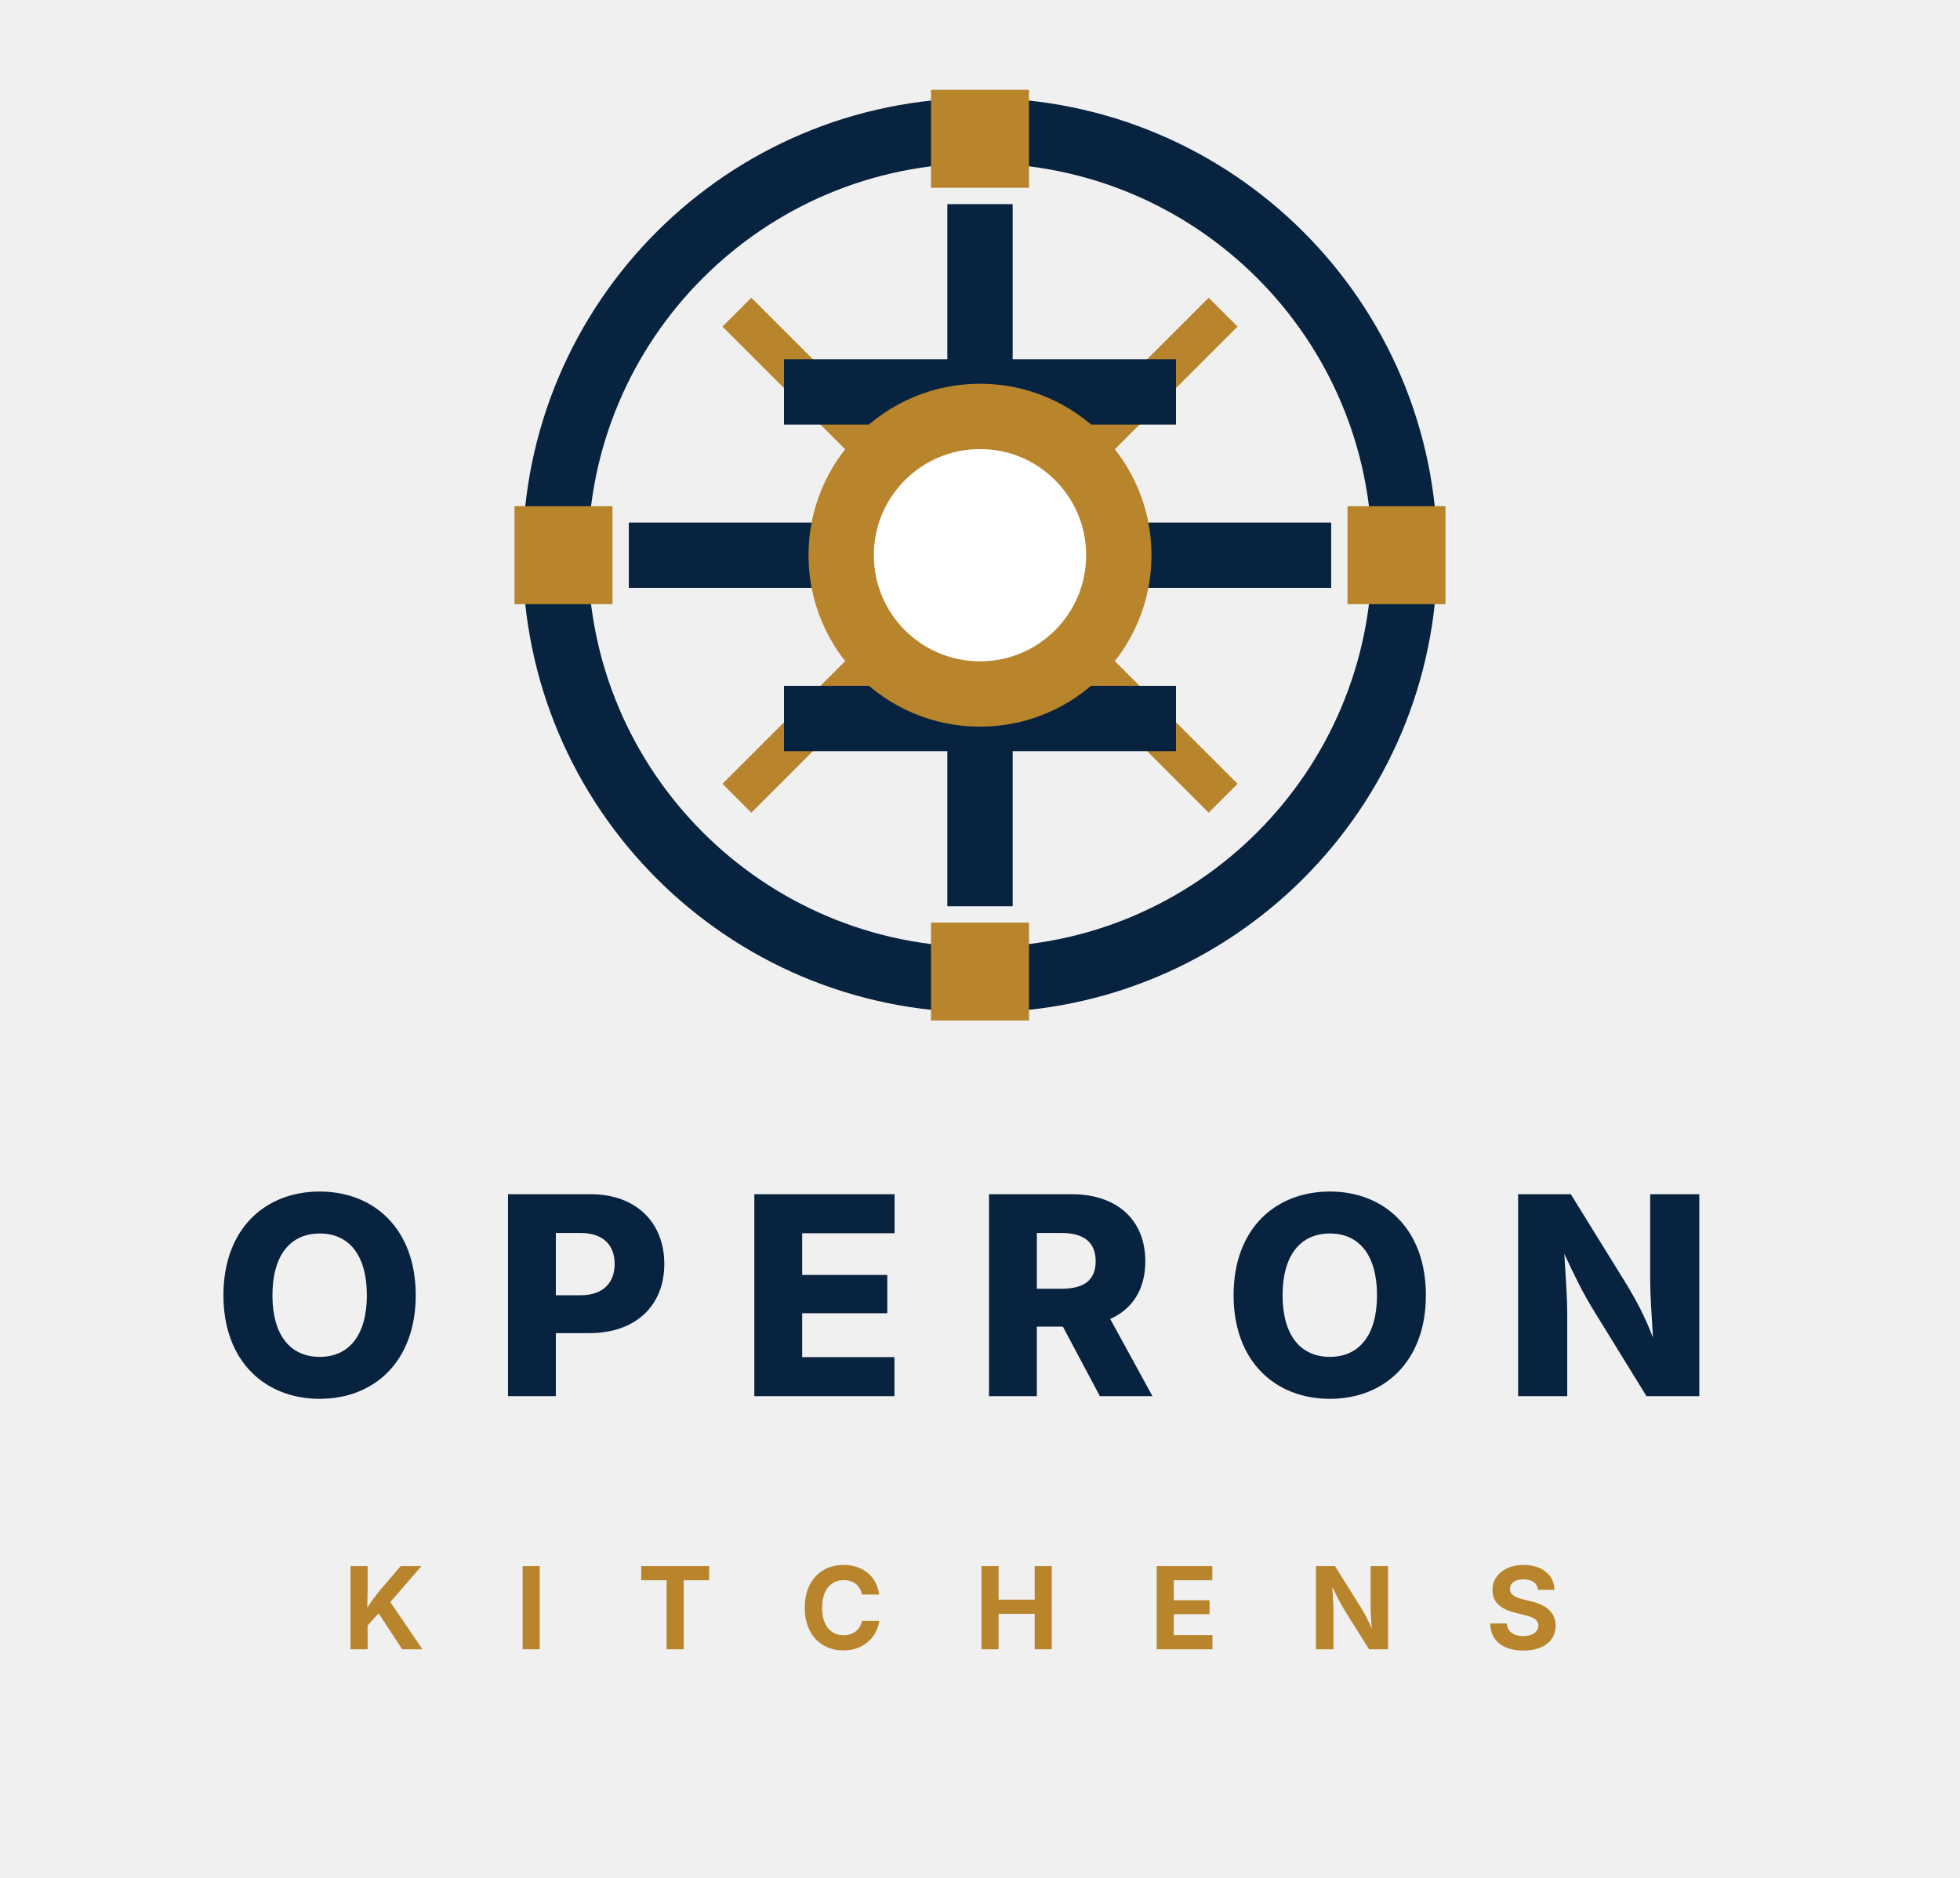
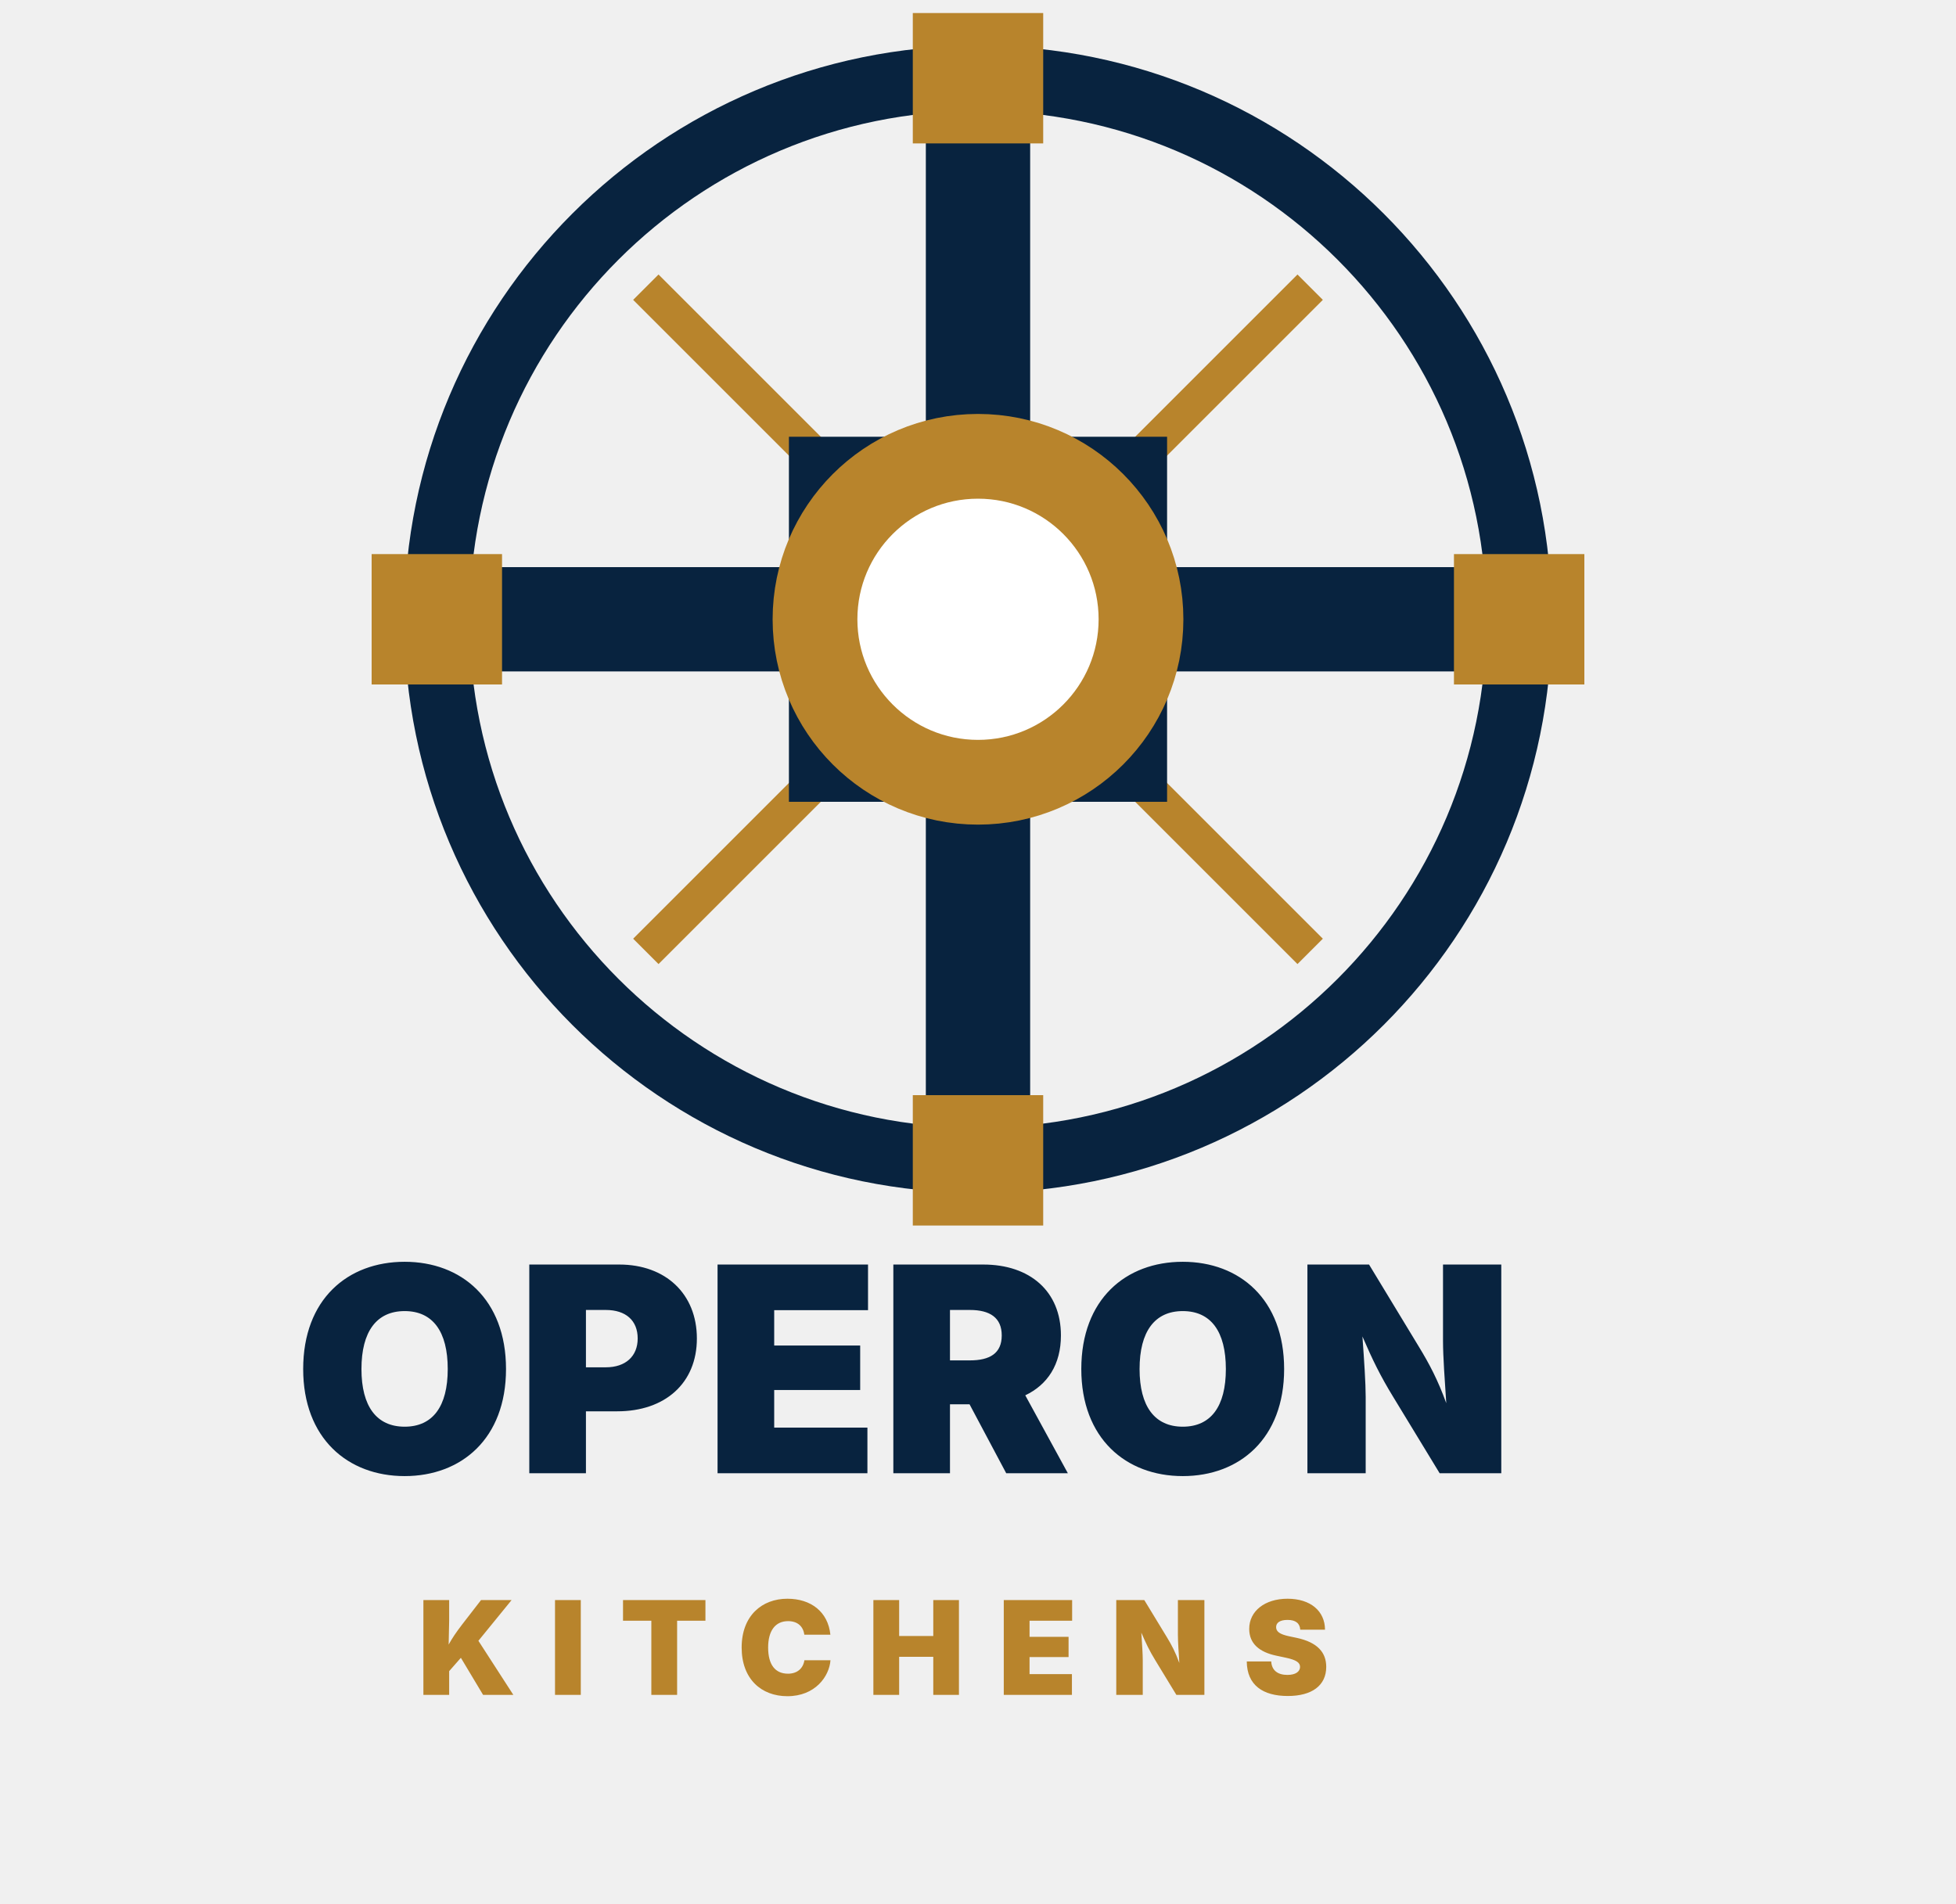
- <svg xmlns="http://www.w3.org/2000/svg" viewBox="0 0 240 230" role="img" aria-labelledby="title desc">
+ <svg xmlns="http://www.w3.org/2000/svg" viewBox="0 0 300 292" role="img" aria-labelledby="title desc">
  <defs>
    <style>
-       .navy{fill:none;stroke:#08233F;stroke-width:8;stroke-linecap:square;stroke-linejoin:miter}
-       .goldStroke{fill:none;stroke:#B8842C;stroke-width:5;stroke-linecap:square;stroke-linejoin:miter}
+       .navy{fill:none;stroke:#08233F;stroke-width:10;stroke-linecap:square;stroke-linejoin:miter}
+       .goldStroke{fill:none;stroke:#B8842C;stroke-width:5.5;stroke-linecap:square;stroke-linejoin:miter}
+       .navyFill{fill:#08233F}
      .goldFill{fill:#B8842C}
-       .word{fill:#08233F;font-family:Inter,Arial,sans-serif;font-size:34px;font-weight:780;letter-spacing:8px}
-       .branch{fill:#B8842C;font-family:Inter,Arial,sans-serif;font-size:14px;font-weight:730;letter-spacing:11px}
+       .word{fill:#08233F;font-family:Inter,Arial,sans-serif;font-size:44px;font-weight:950;letter-spacing:0}
+       .branch{fill:#B8842C;font-family:Inter,Arial,sans-serif;font-size:20px;font-weight:900;letter-spacing:5px}
    </style>
  </defs>
-   <g transform="translate(68 16)">
-     <path class="navy" d="M52 0A52 52 0 0 0 0 52" />
-     <path class="navy" d="M104 52A52 52 0 0 0 52 0" />
-     <path class="navy" d="M52 104A52 52 0 0 0 104 52" />
-     <path class="navy" d="M0 52A52 52 0 0 0 52 104" />
-     <path class="navy" d="M52 13v29M52 62v29M13 52h29M62 52h29" />
-     <path class="goldStroke" d="M24 24l17 17M80 24L63 41M24 80l17-17M80 80L63 63" />
-     <path class="navy" d="M32 32h20v14M72 32H52v14M32 72h20V58M72 72H52V58" />
-     <circle cx="52" cy="52" r="17" fill="#fff" stroke="#B8842C" stroke-width="8" />
-     <rect class="goldFill" x="46" y="-5" width="12" height="12" />
-     <rect class="goldFill" x="46" y="97" width="12" height="12" />
-     <rect class="goldFill" x="-5" y="46" width="12" height="12" />
-     <rect class="goldFill" x="97" y="46" width="12" height="12" />
+   <g transform="translate(67 12)">
+     <path class="navy" d="M83 0A83 83 0 0 0 0 83" />
+     <path class="navy" d="M166 83A83 83 0 0 0 83 0" />
+     <path class="navy" d="M83 166A83 83 0 0 0 166 83" />
+     <path class="navy" d="M0 83A83 83 0 0 0 83 166" />
+     <rect class="navyFill" x="75" y="9" width="16" height="59" />
+     <rect class="navyFill" x="75" y="98" width="16" height="59" />
+     <rect class="navyFill" x="9" y="75" width="59" height="16" />
+     <rect class="navyFill" x="98" y="75" width="59" height="16" />
+     <path class="goldStroke" d="M34 34l32 32M132 34l-32 32M34 132l32-32M132 132l-32-32" />
+     <path class="navyFill" d="M54 55h29v14H68v14H54z" />
+     <path class="navyFill" d="M83 55h29v28H98V69H83z" />
+     <path class="navyFill" d="M54 83h14v14h15v14H54z" />
+     <path class="navyFill" d="M98 83h14v28H83V97h15z" />
+     <circle cx="83" cy="83" r="25" fill="#fff" stroke="#B8842C" stroke-width="13" />
+     <rect class="goldFill" x="73" y="-10" width="20" height="20" />
+     <rect class="goldFill" x="73" y="156" width="20" height="20" />
+     <rect class="goldFill" x="-10" y="73" width="20" height="20" />
+     <rect class="goldFill" x="156" y="73" width="20" height="20" />
  </g>
-   <text class="word" x="26" y="171">OPERON</text>
-   <text class="branch" x="42" y="202">KITCHENS</text>
+   <text class="word" x="45" y="226">OPERON</text>
+   <text class="branch" x="64" y="260">KITCHENS</text>
</svg>
